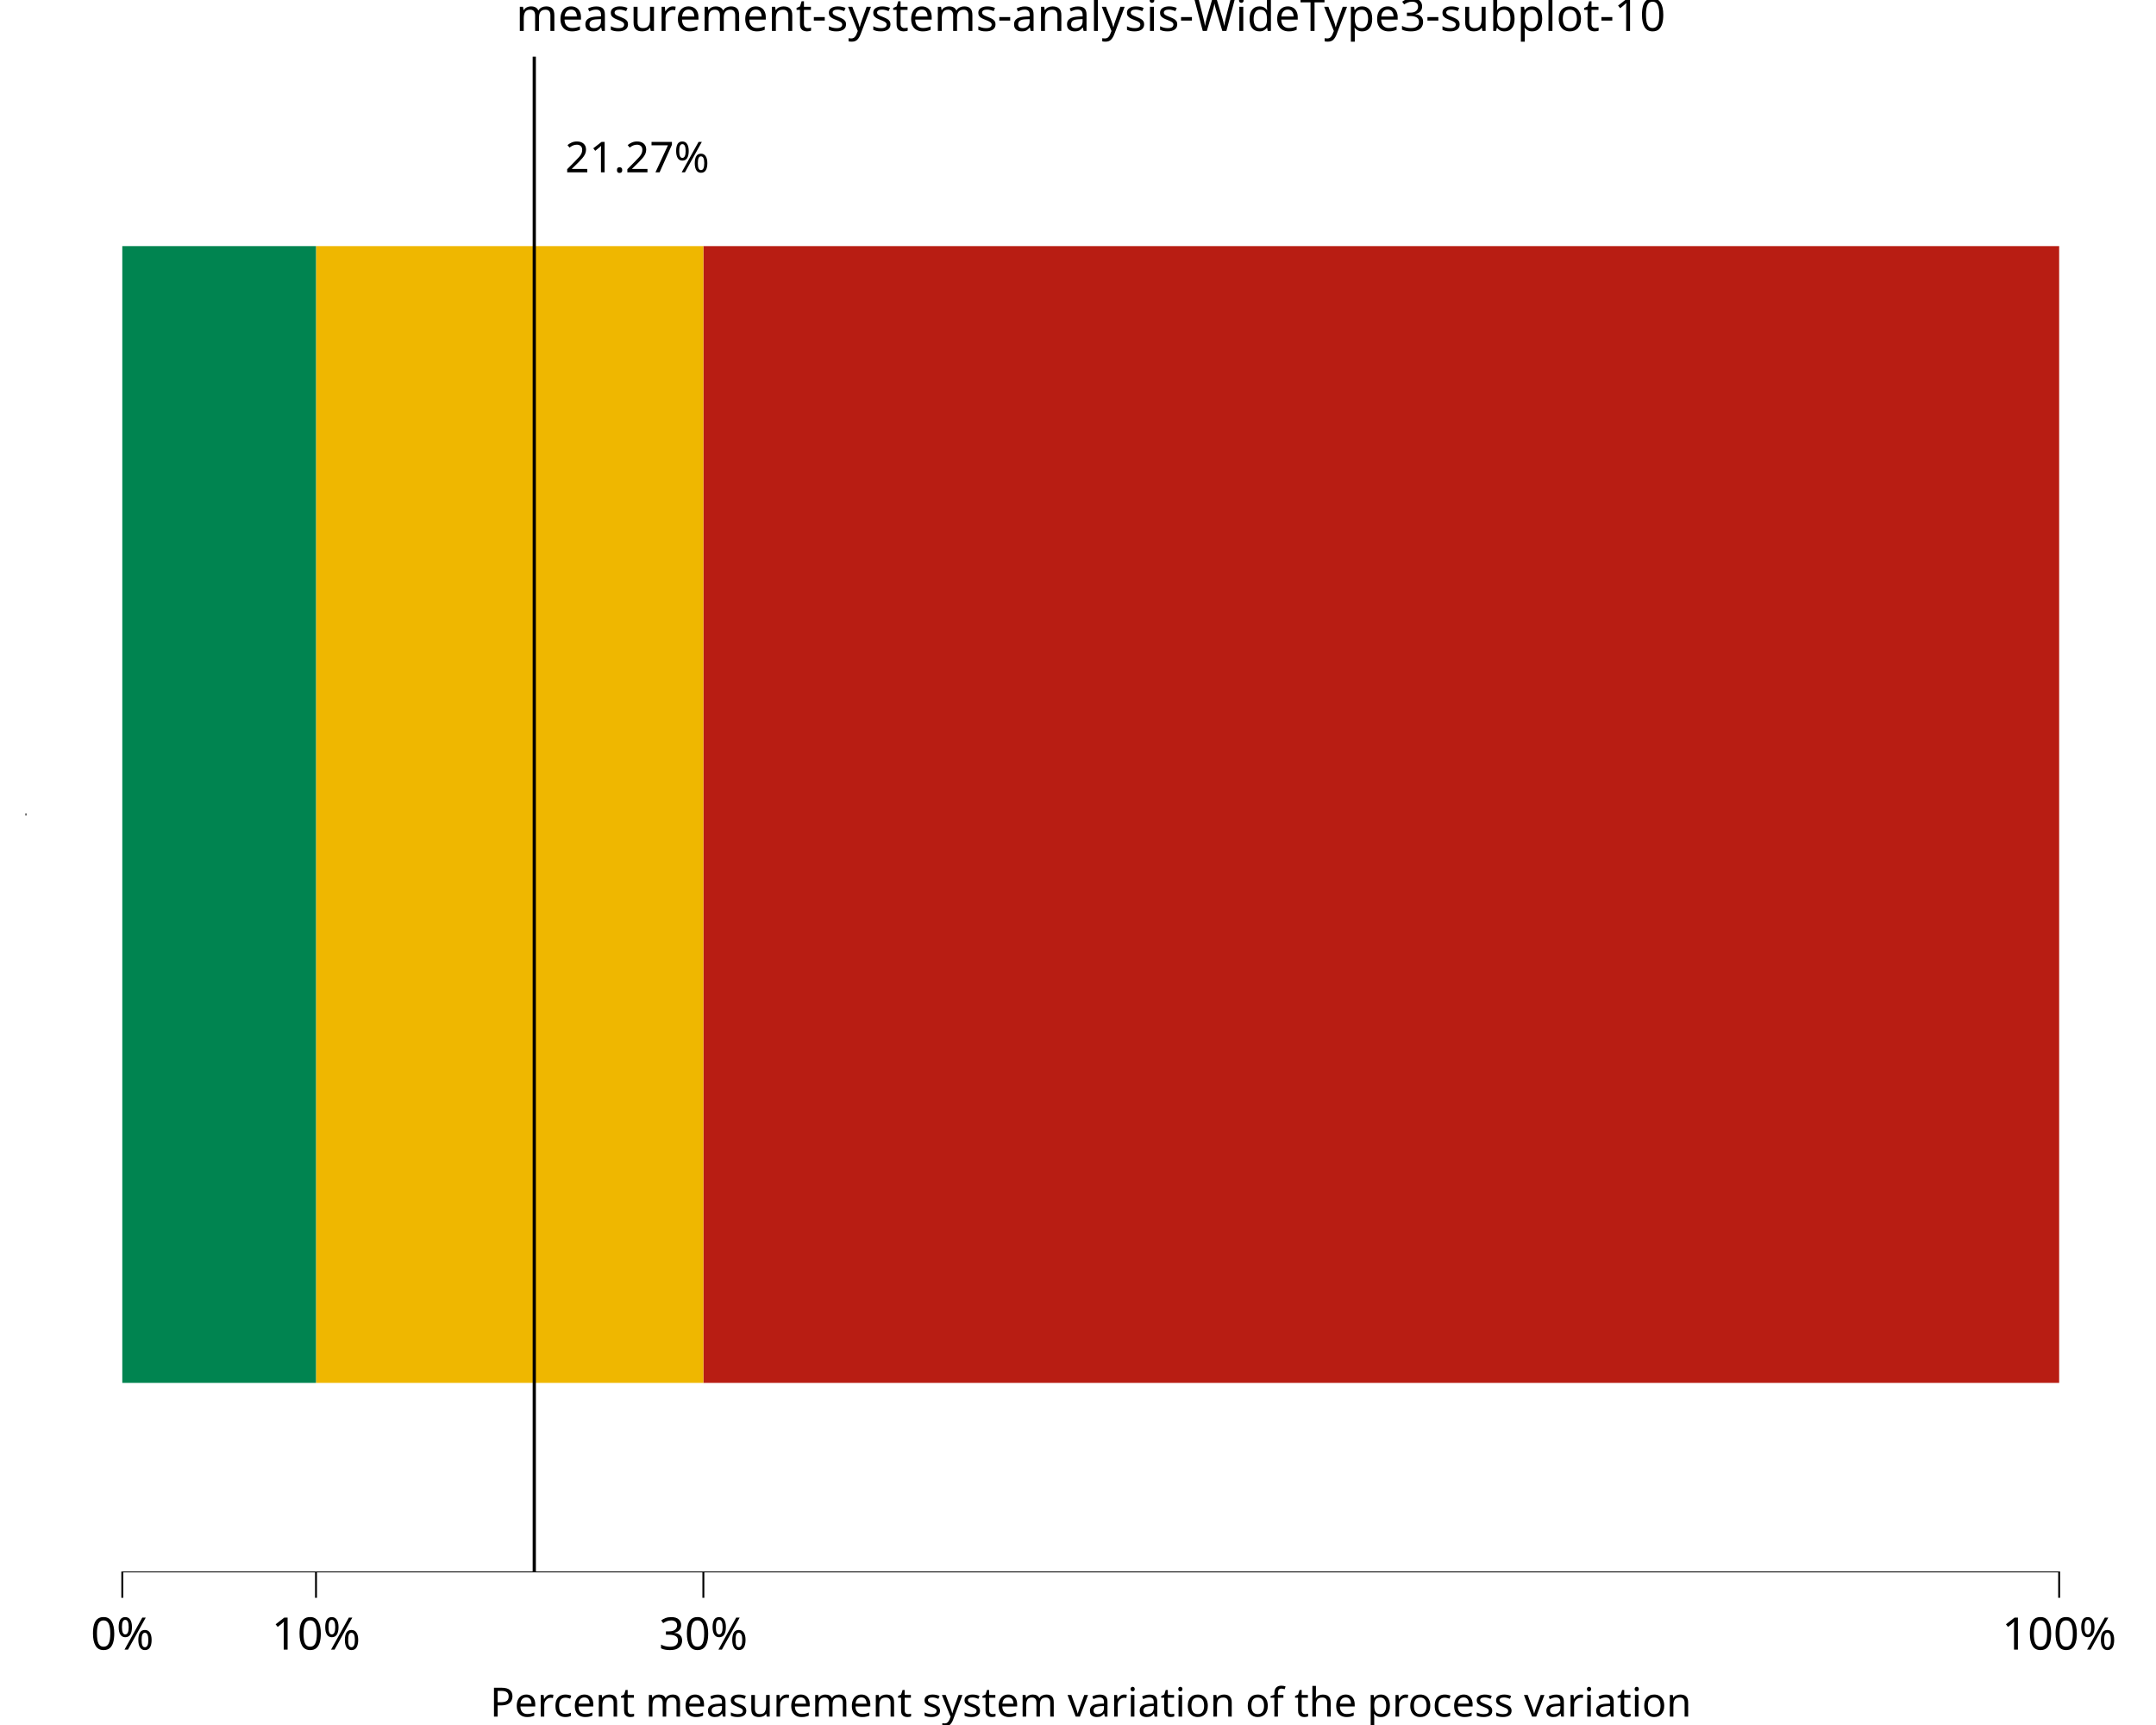
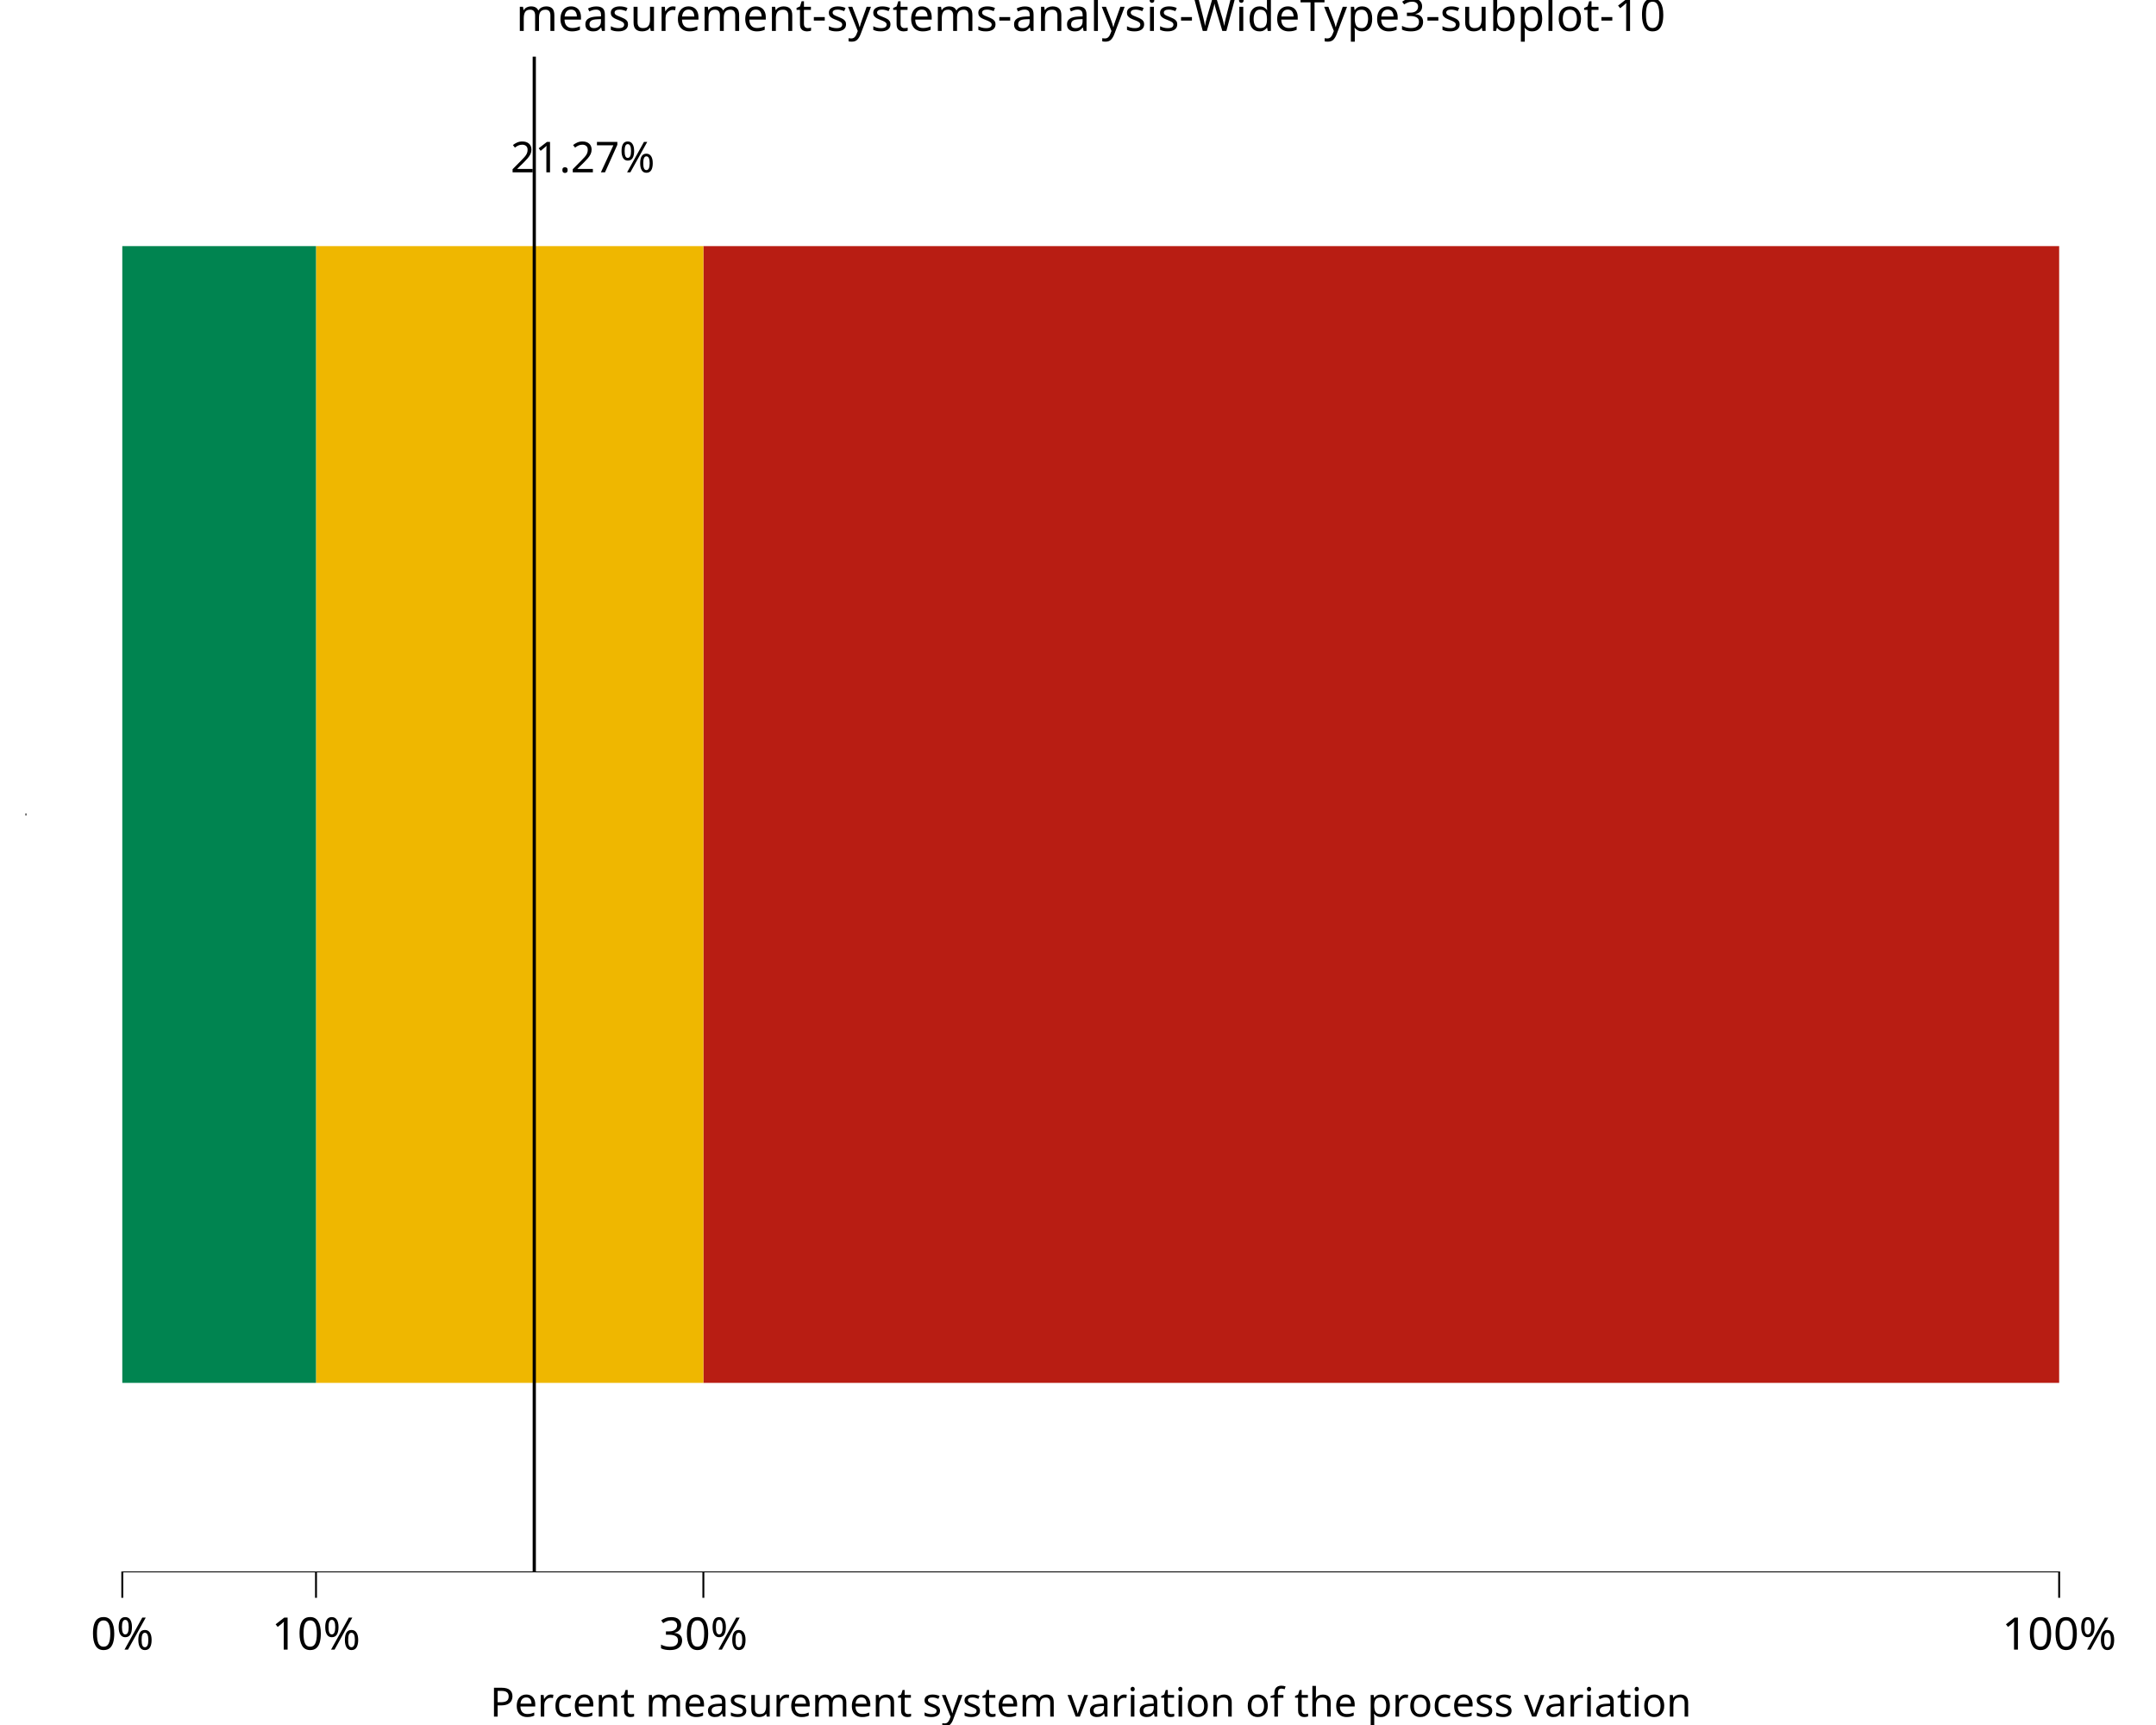
<svg xmlns="http://www.w3.org/2000/svg" class="svglite" data-engine-version="2.0" width="720.00pt" height="576.00pt" viewBox="0 0 720.00 576.00">
  <defs>
    <style type="text/css">
    .svglite line, .svglite polyline, .svglite polygon, .svglite path, .svglite rect, .svglite circle {
      fill: none;
      stroke: #000000;
      stroke-linecap: round;
      stroke-linejoin: round;
      stroke-miterlimit: 10.00;
    }
  </style>
  </defs>
  <rect width="100%" height="100%" style="stroke: none; fill: #FFFFFF;" />
  <defs>
    <clipPath id="cpMC4wMHw3MjAuMDB8MC4wMHw1NzYuMDA=">
      <rect x="0.00" y="0.00" width="720.00" height="576.00" />
    </clipPath>
  </defs>
  <g clip-path="url(#cpMC4wMHw3MjAuMDB8MC4wMHw1NzYuMDA=)">
    <rect x="0.00" y="0.00" width="720.00" height="576.00" style="stroke-width: 10.67; stroke: none;" />
  </g>
  <defs>
    <clipPath id="cpOC41MHw3MjAuMDB8MTguOTJ8NTI1LjAz">
      <rect x="8.50" y="18.92" width="711.50" height="506.11" />
    </clipPath>
  </defs>
  <g clip-path="url(#cpOC41MHw3MjAuMDB8MTguOTJ8NTI1LjAz)">
    <rect x="8.50" y="18.92" width="711.50" height="506.11" style="stroke-width: 10.67; stroke: none;" />
    <rect x="234.89" y="82.18" width="452.77" height="379.58" style="stroke-width: 1.07; stroke: none; stroke-linecap: square; stroke-linejoin: miter; fill: #B81D13;" />
    <rect x="105.53" y="82.18" width="129.36" height="379.58" style="stroke-width: 1.07; stroke: none; stroke-linecap: square; stroke-linejoin: miter; fill: #EFB700;" />
    <rect x="40.84" y="82.18" width="64.68" height="379.58" style="stroke-width: 1.07; stroke: none; stroke-linecap: square; stroke-linejoin: miter; fill: #008450;" />
    <line x1="178.42" y1="525.03" x2="178.42" y2="18.92" style="stroke-width: 1.07; stroke-linecap: butt;" />
    <line x1="40.53" y1="525.03" x2="687.98" y2="525.03" style="stroke-width: 0.64; stroke-linecap: butt;" />
    <line x1="8.50" y1="272.29" x2="8.50" y2="271.65" style="stroke-width: 0.64; stroke-linecap: butt;" />
-     <text x="212.82" y="57.55" text-anchor="middle" style="font-size: 14.23px; font-family: sans;" textLength="48.25px" lengthAdjust="spacingAndGlyphs">21.27%</text>
+     <text x="194.59" y="57.55" text-anchor="middle" style="font-size: 14.23px; font-family: sans;" textLength="48.25px" lengthAdjust="spacingAndGlyphs">21.27%</text>
    <rect x="8.50" y="18.92" width="711.50" height="506.11" style="stroke-width: 0.00; stroke: none;" />
  </g>
  <g clip-path="url(#cpMC4wMHw3MjAuMDB8MC4wMHw1NzYuMDA=)">
    <polyline points="8.50,525.03 8.50,18.92 " style="stroke-width: 0.00; stroke: none; stroke-linecap: butt;" />
    <polyline points="8.50,525.03 720.00,525.03 " style="stroke-width: 0.00; stroke: none; stroke-linecap: butt;" />
    <polyline points="40.84,533.53 40.84,525.03 " style="stroke-width: 0.64; stroke-linecap: butt;" />
    <polyline points="105.53,533.53 105.53,525.03 " style="stroke-width: 0.64; stroke-linecap: butt;" />
    <polyline points="234.89,533.53 234.89,525.03 " style="stroke-width: 0.64; stroke-linecap: butt;" />
    <polyline points="687.66,533.53 687.66,525.03 " style="stroke-width: 0.64; stroke-linecap: butt;" />
    <text x="40.84" y="550.83" text-anchor="middle" style="font-size: 15.00px; font-family: sans;" textLength="21.68px" lengthAdjust="spacingAndGlyphs">0%</text>
    <text x="105.53" y="550.83" text-anchor="middle" style="font-size: 15.00px; font-family: sans;" textLength="30.02px" lengthAdjust="spacingAndGlyphs">10%</text>
    <text x="234.89" y="550.83" text-anchor="middle" style="font-size: 15.00px; font-family: sans;" textLength="30.02px" lengthAdjust="spacingAndGlyphs">30%</text>
    <text x="687.66" y="550.83" text-anchor="middle" style="font-size: 15.00px; font-family: sans;" textLength="38.37px" lengthAdjust="spacingAndGlyphs">100%</text>
    <text x="364.25" y="573.20" text-anchor="middle" style="font-size: 13.50px; font-family: sans;" textLength="377.49px" lengthAdjust="spacingAndGlyphs">Percent measurement system variation of the process variation</text>
    <text x="364.25" y="10.32" text-anchor="middle" style="font-size: 15.00px; font-family: sans;" textLength="366.88px" lengthAdjust="spacingAndGlyphs">measurement-systems-analysis-WideType3-subplot-10</text>
  </g>
</svg>
